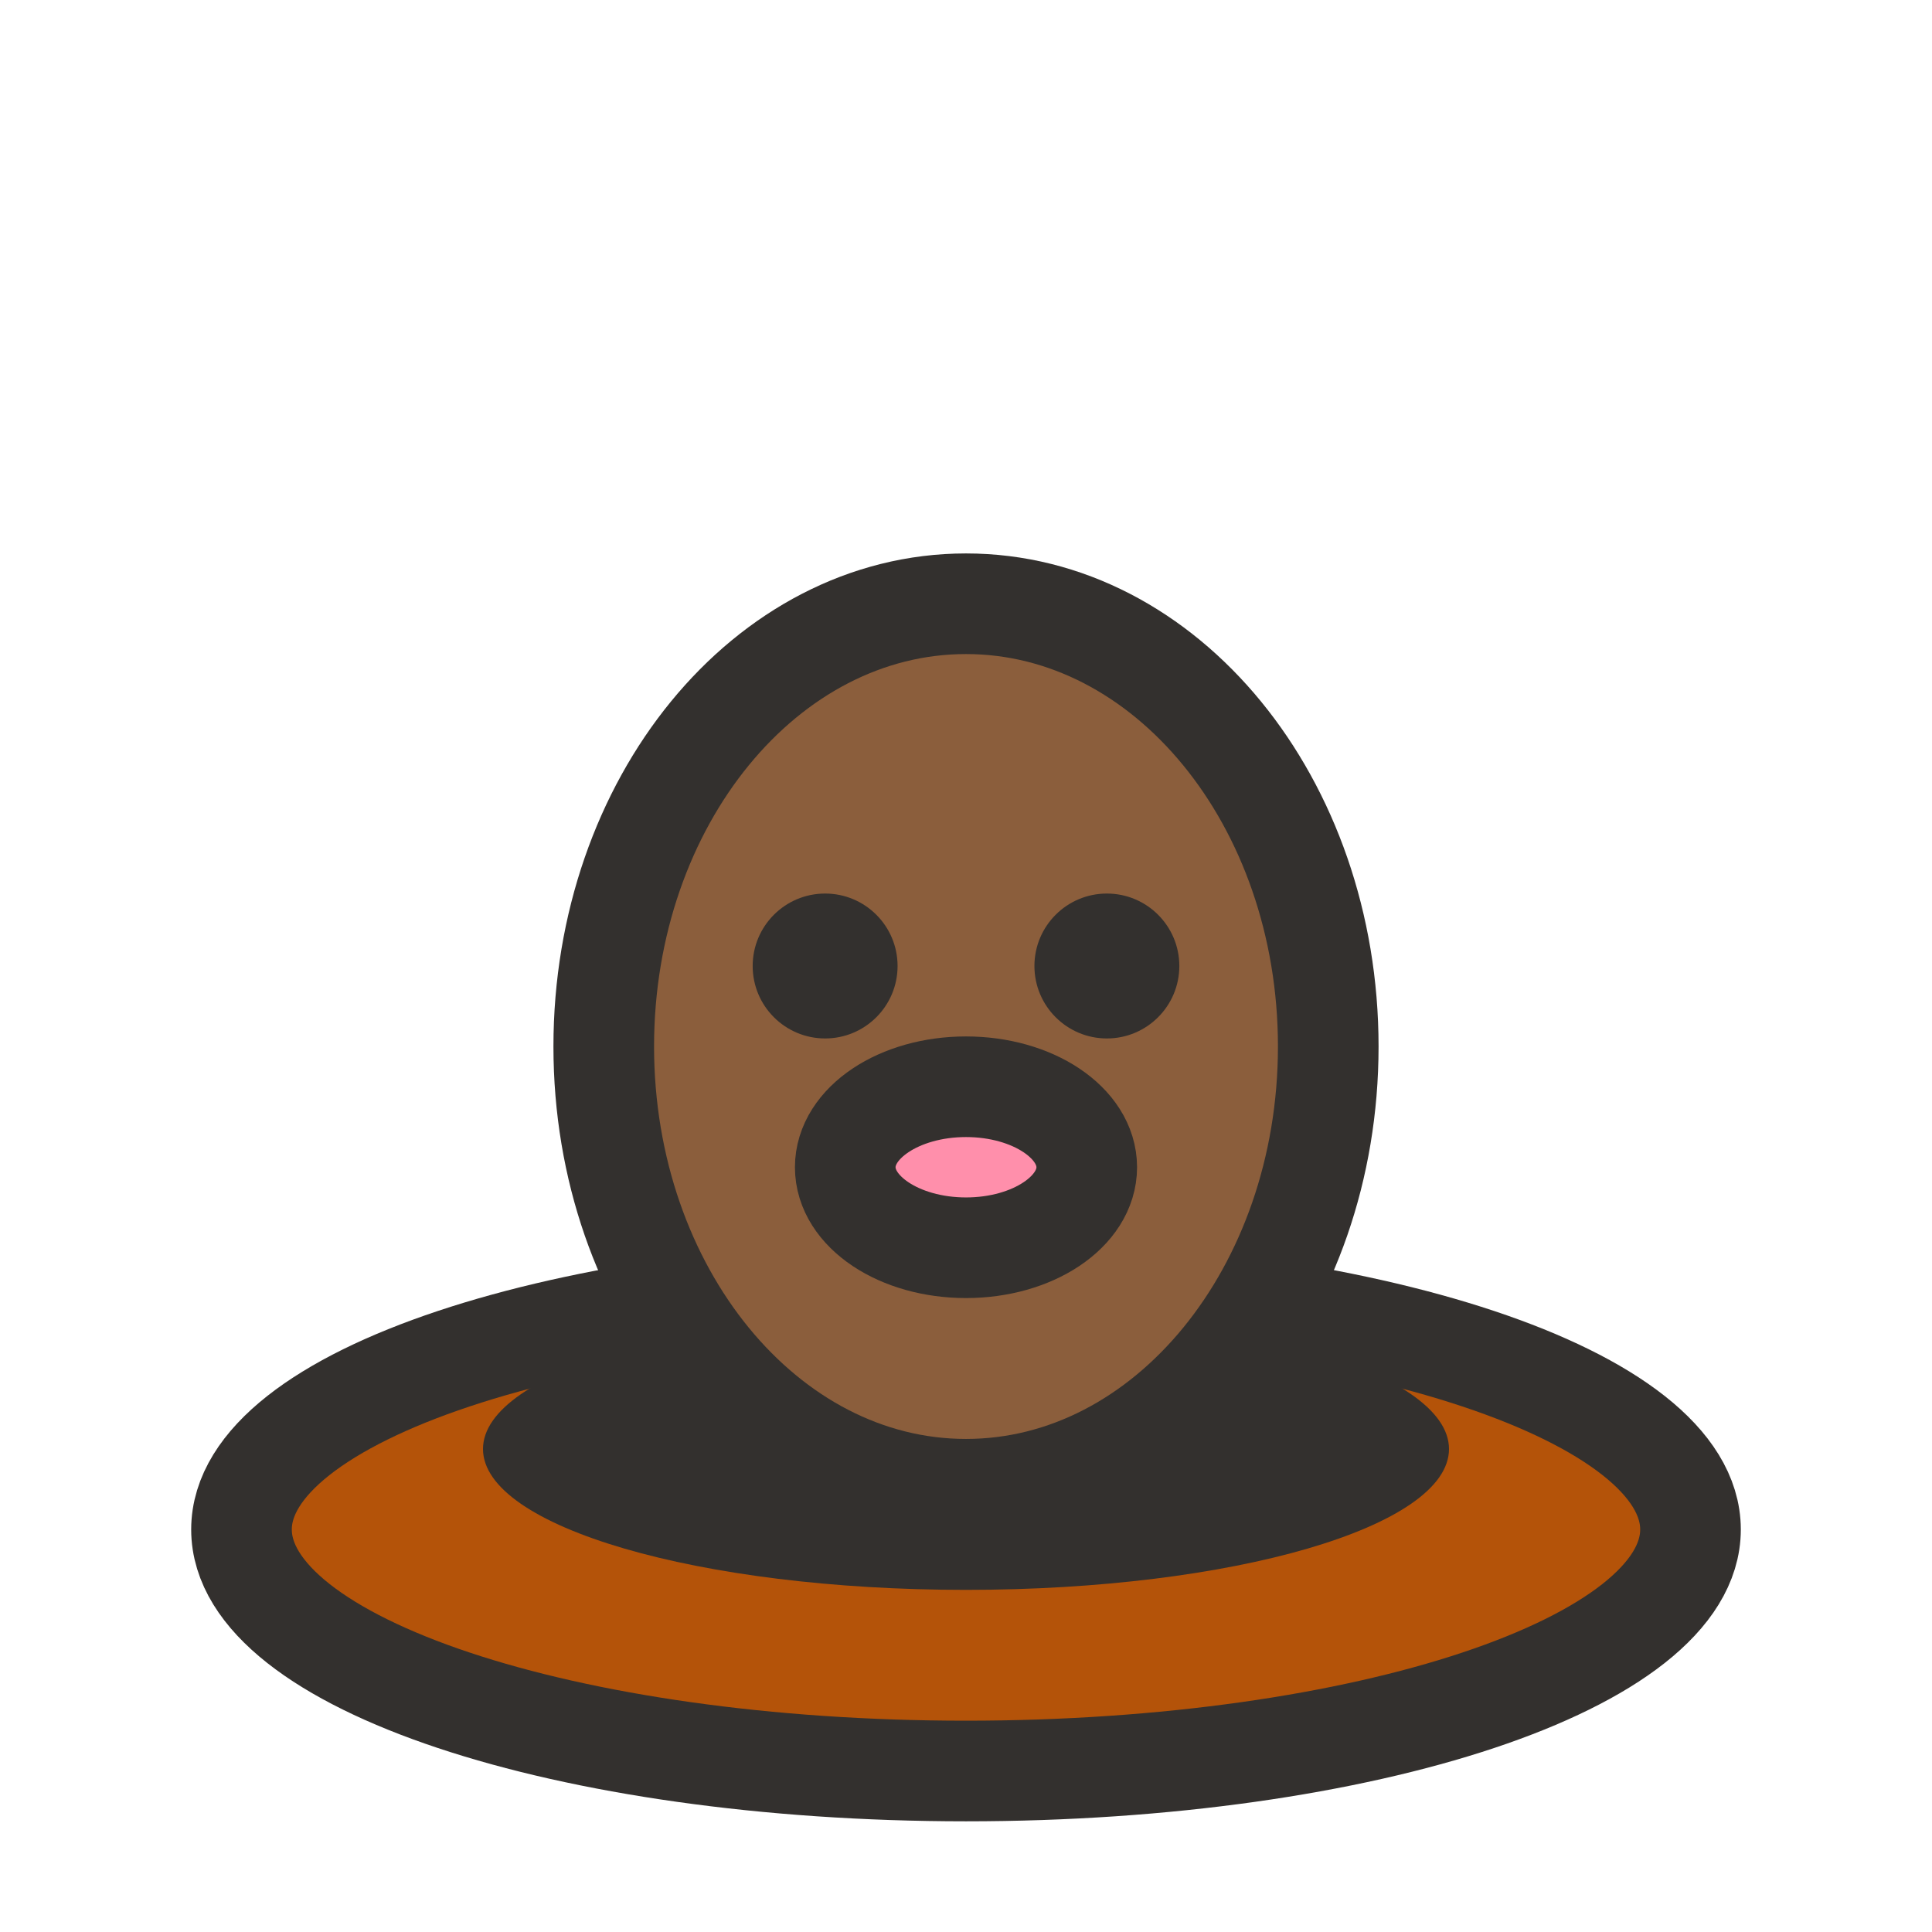
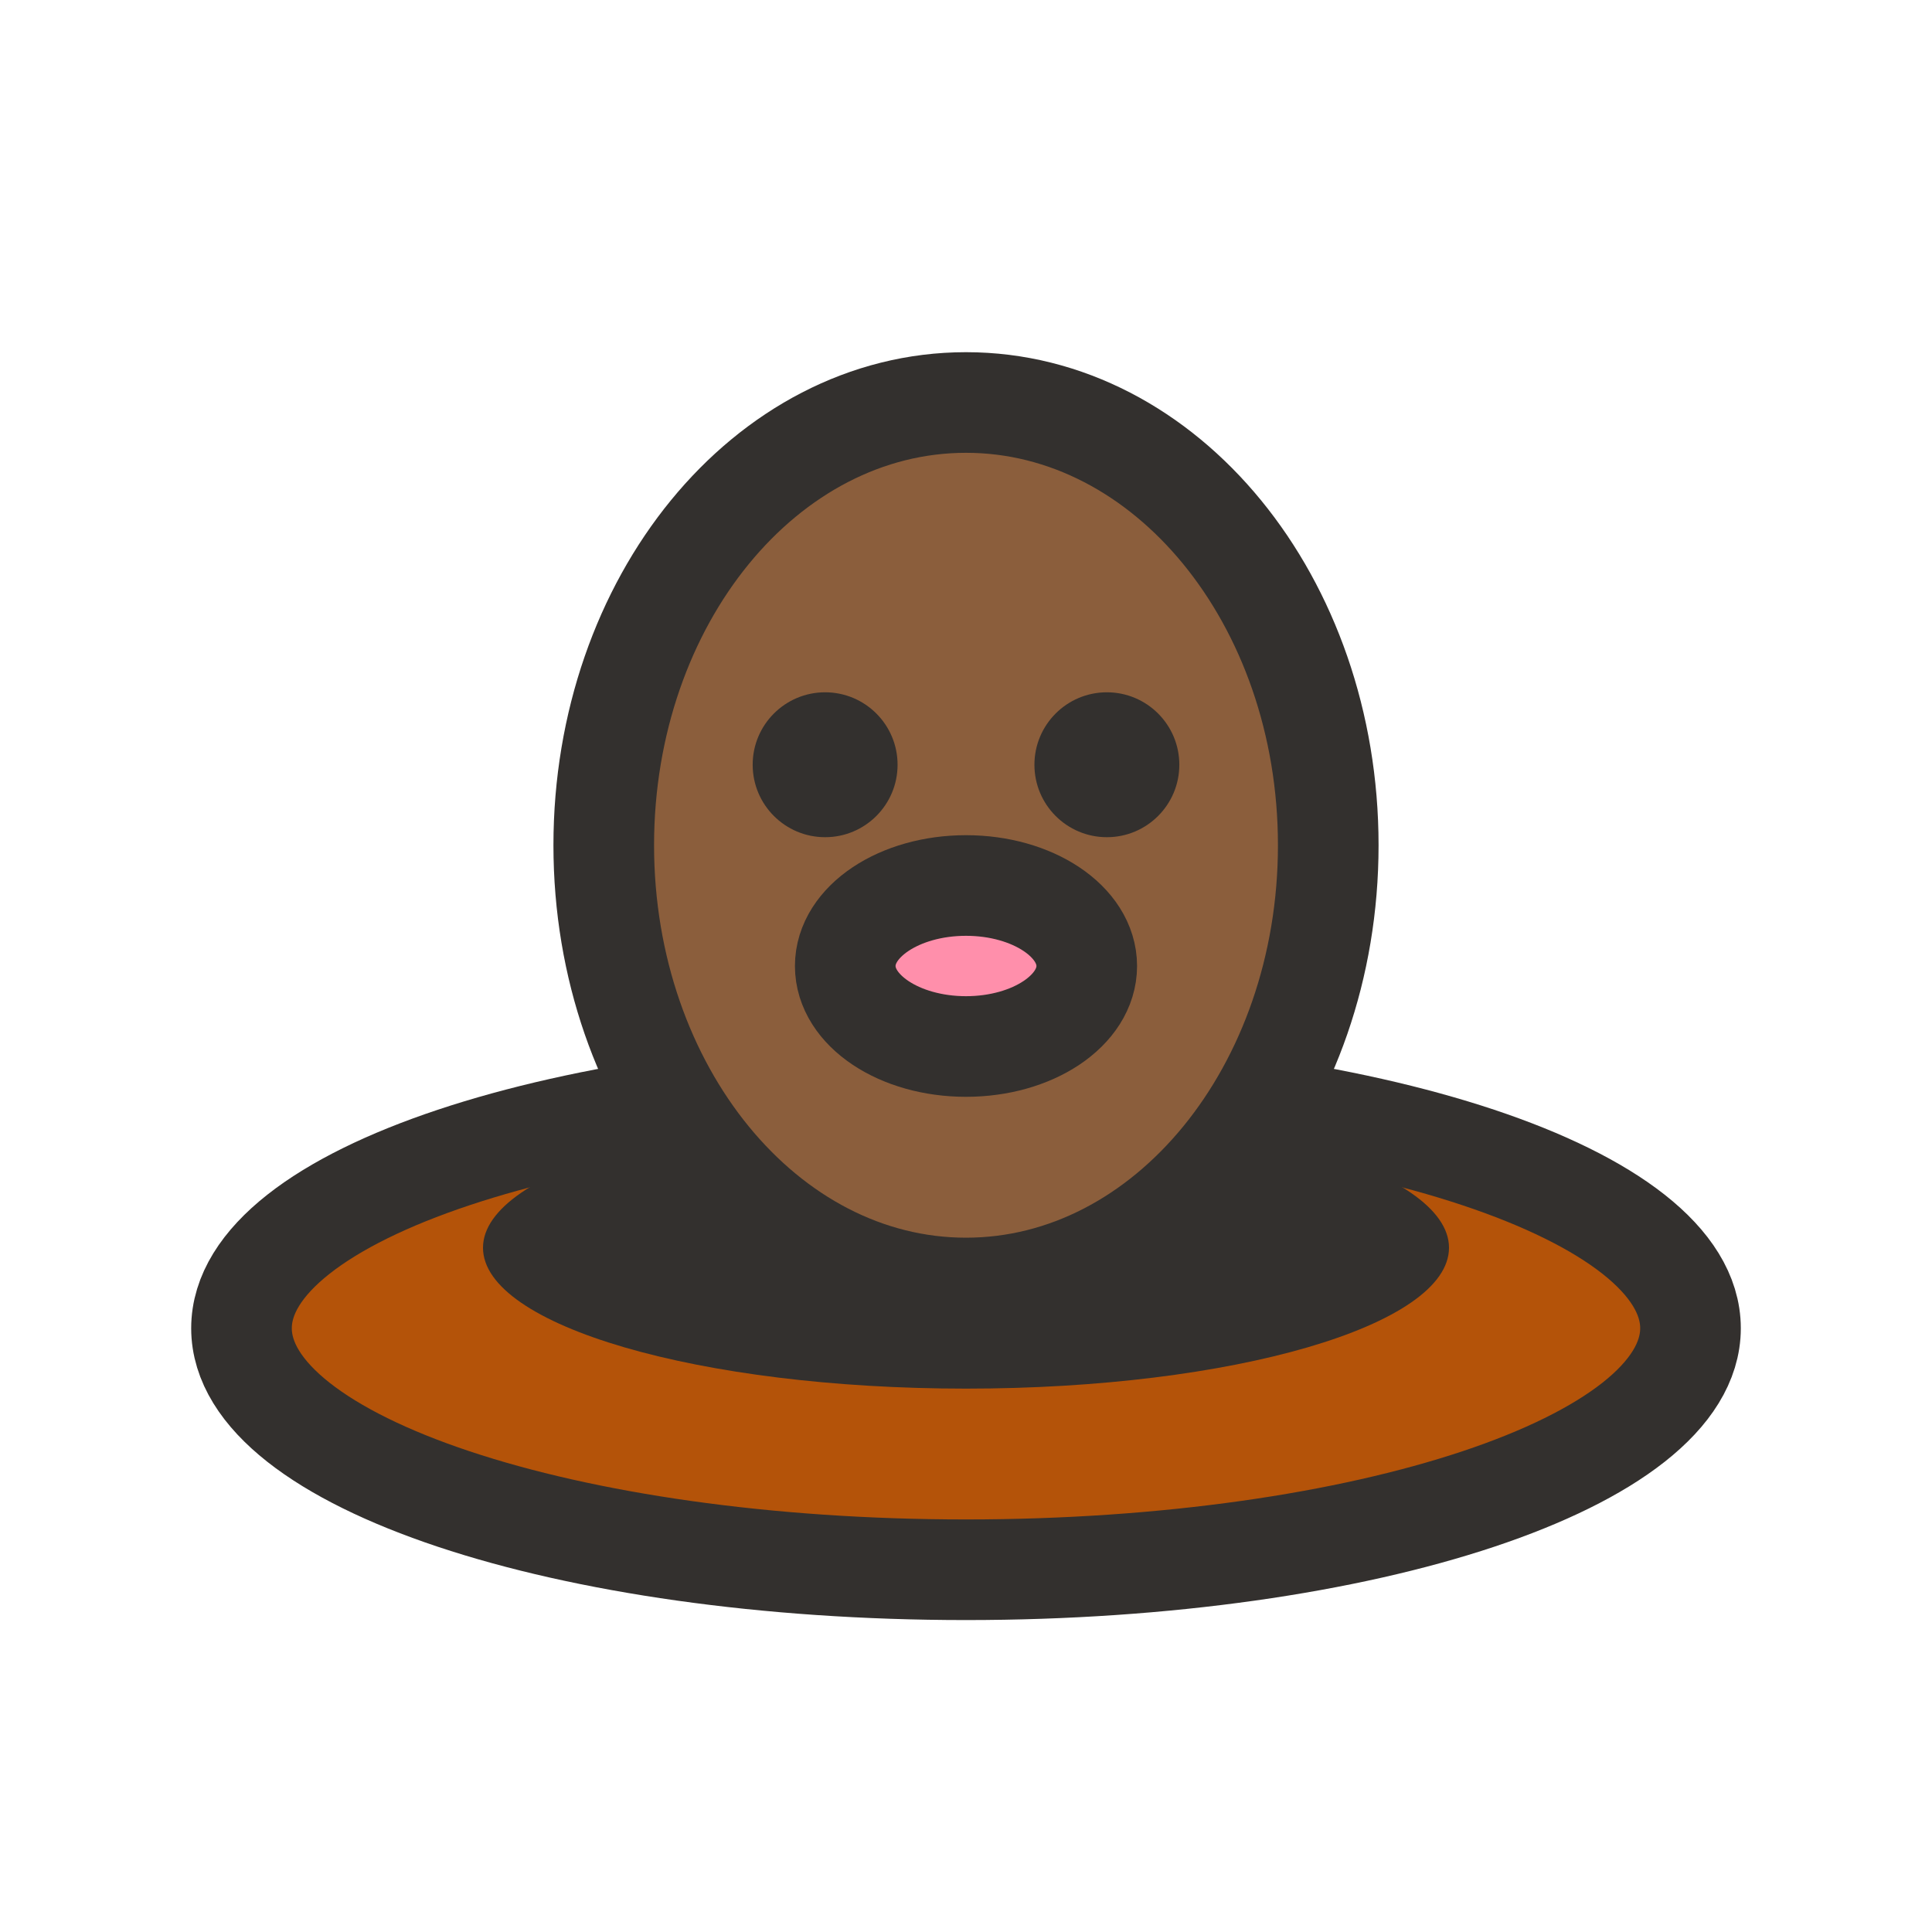
<svg xmlns="http://www.w3.org/2000/svg" viewBox="0 0 48 48">
  <g fill="none" stroke="#33302e" stroke-width="2.5" stroke-linejoin="round" stroke-linecap="round">
-     <ellipse cx="24" cy="38" rx="18" ry="6" fill="#b45309" />
-     <ellipse cx="24" cy="36" rx="12" ry="3.5" fill="#33302e" stroke="none" />
-     <ellipse cx="24" cy="26" rx="9" ry="11" fill="#8b5e3c" />
-     <ellipse cx="24" cy="29" rx="3" ry="2" fill="#ff8fab" />
+     <ellipse cx="24" cy="33" rx="18" ry="6" fill="#b45309" />
+     <ellipse cx="24" cy="31" rx="12" ry="3.5" fill="#33302e" stroke="none" />
+     <ellipse cx="24" cy="21" rx="9" ry="11" fill="#8b5e3c" />
+     <ellipse cx="24" cy="24" rx="3" ry="2" fill="#ff8fab" />
  </g>
-   <circle cx="20.5" cy="24" r="1.8" fill="#33302e" />
-   <circle cx="27.5" cy="24" r="1.8" fill="#33302e" />
+   <circle cx="20.5" cy="19" r="1.8" fill="#33302e" />
+   <circle cx="27.5" cy="19" r="1.8" fill="#33302e" />
</svg>
